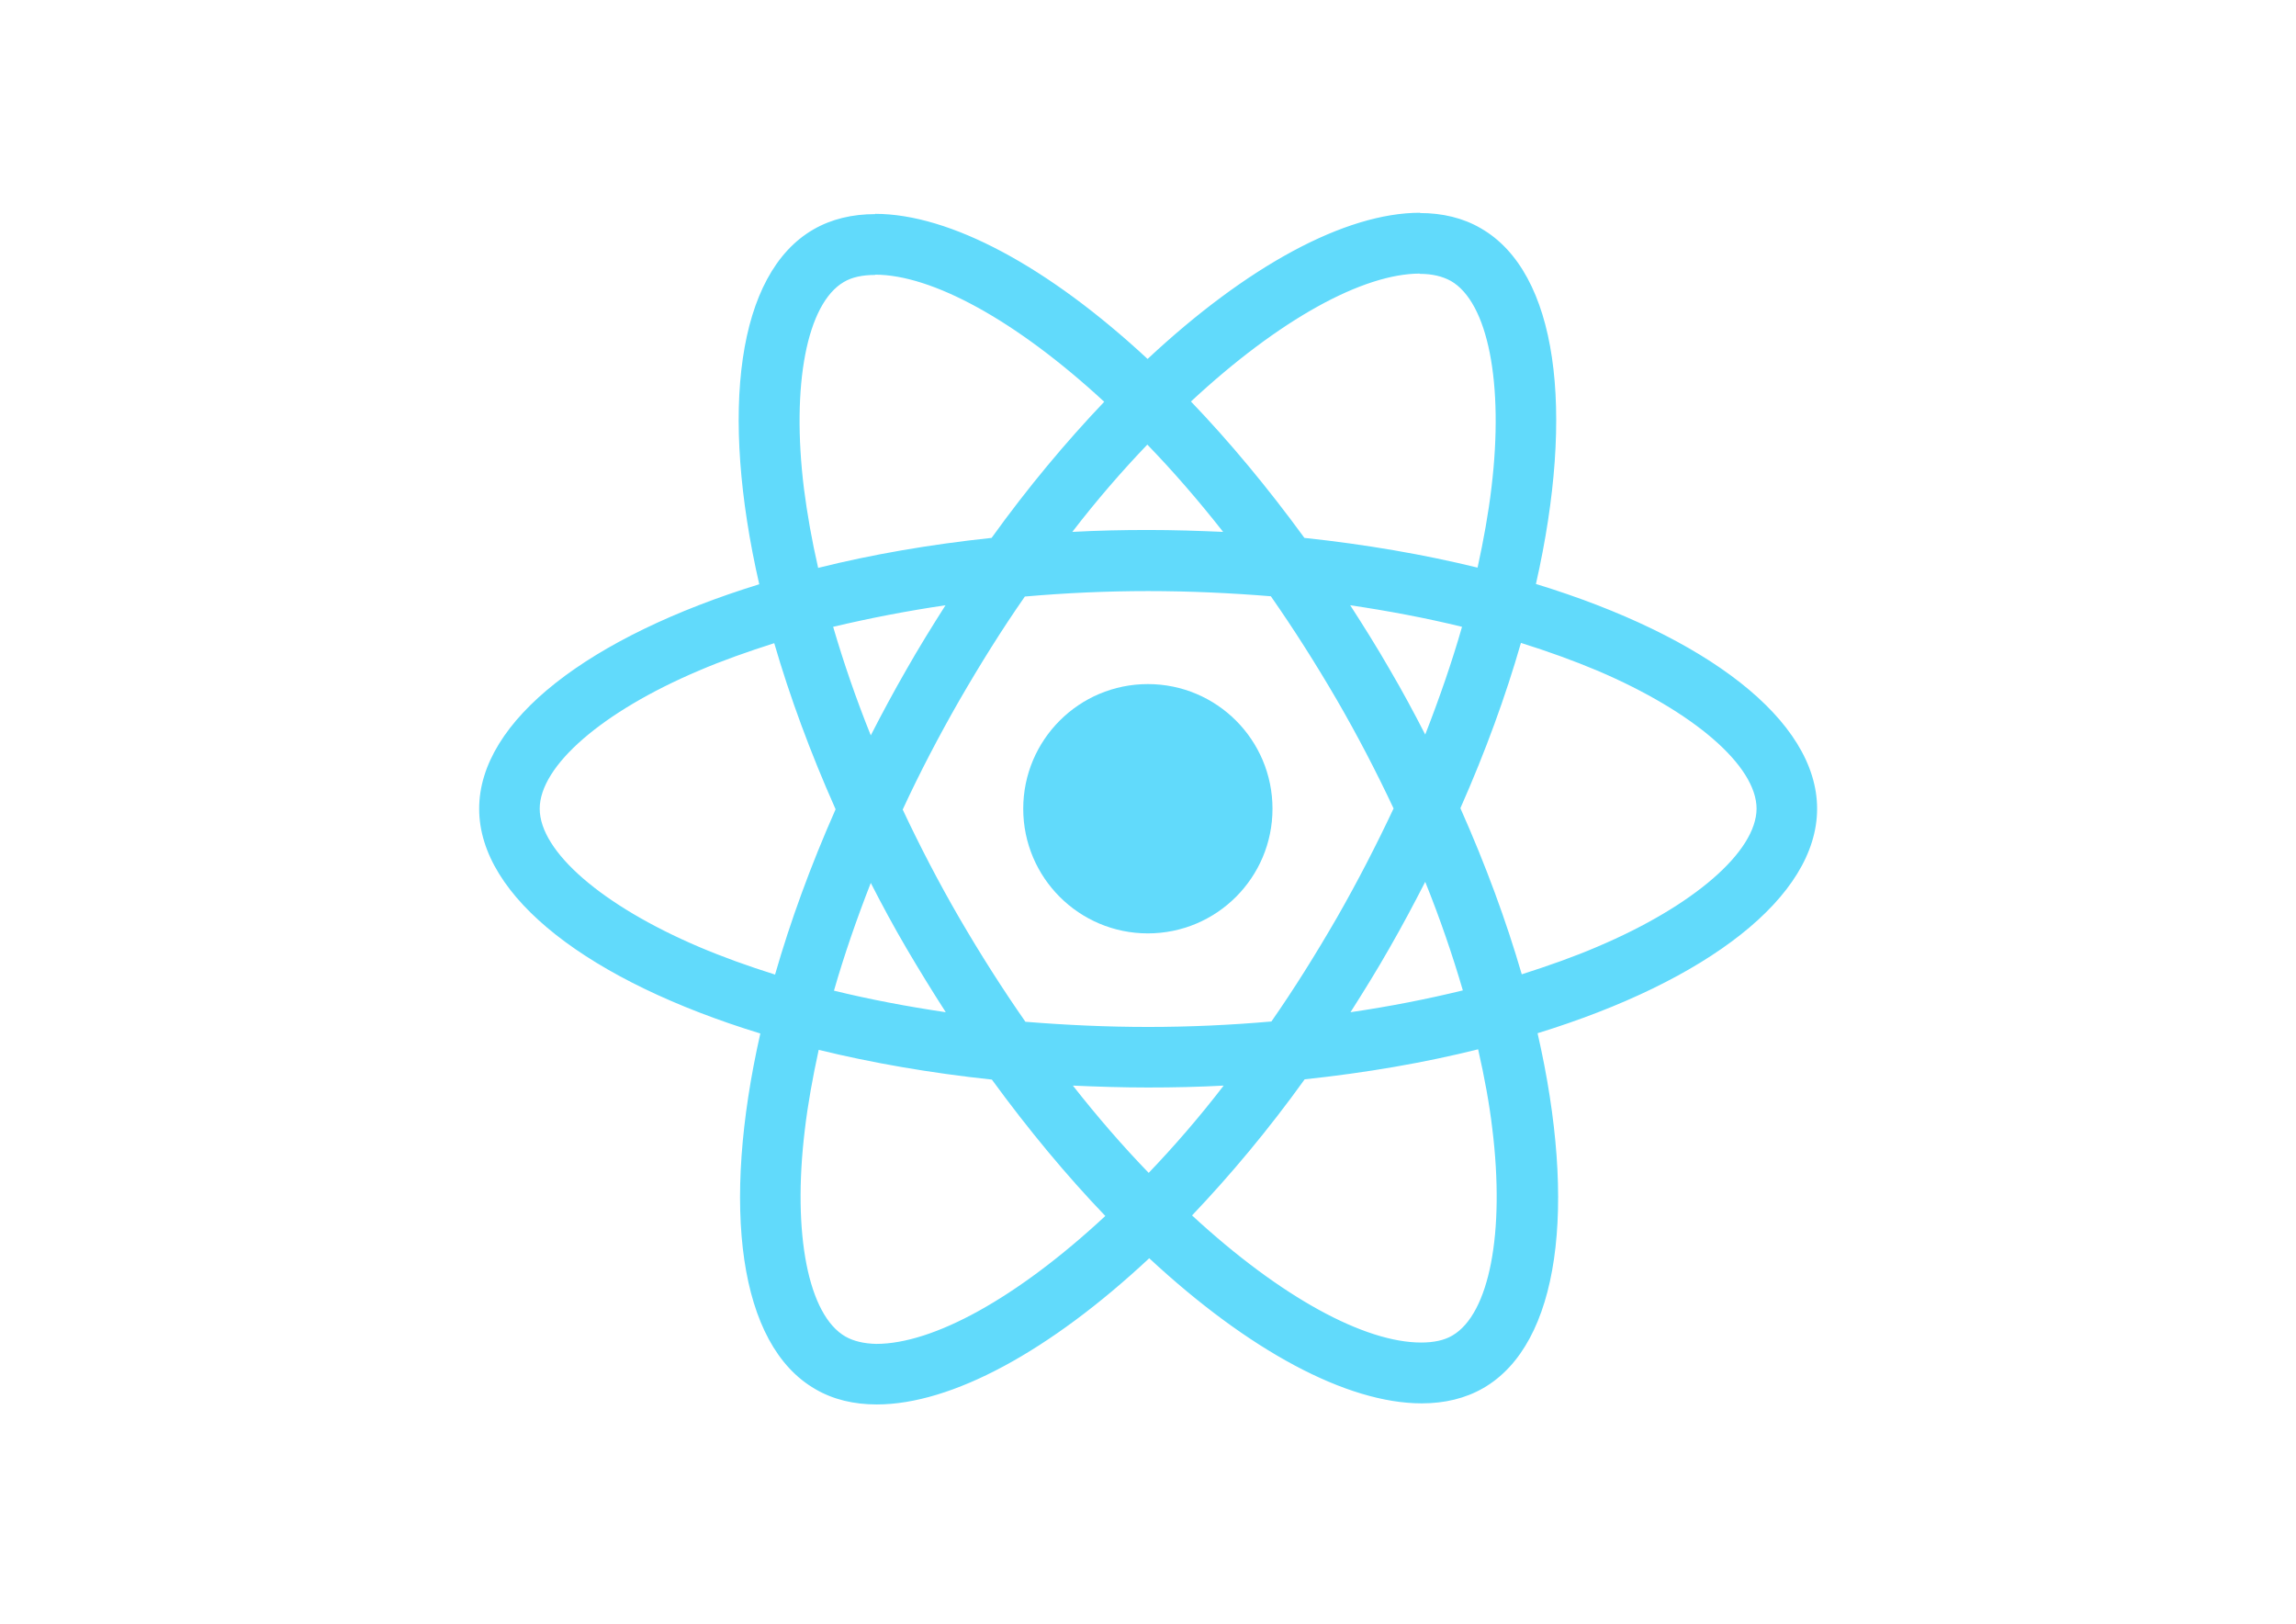
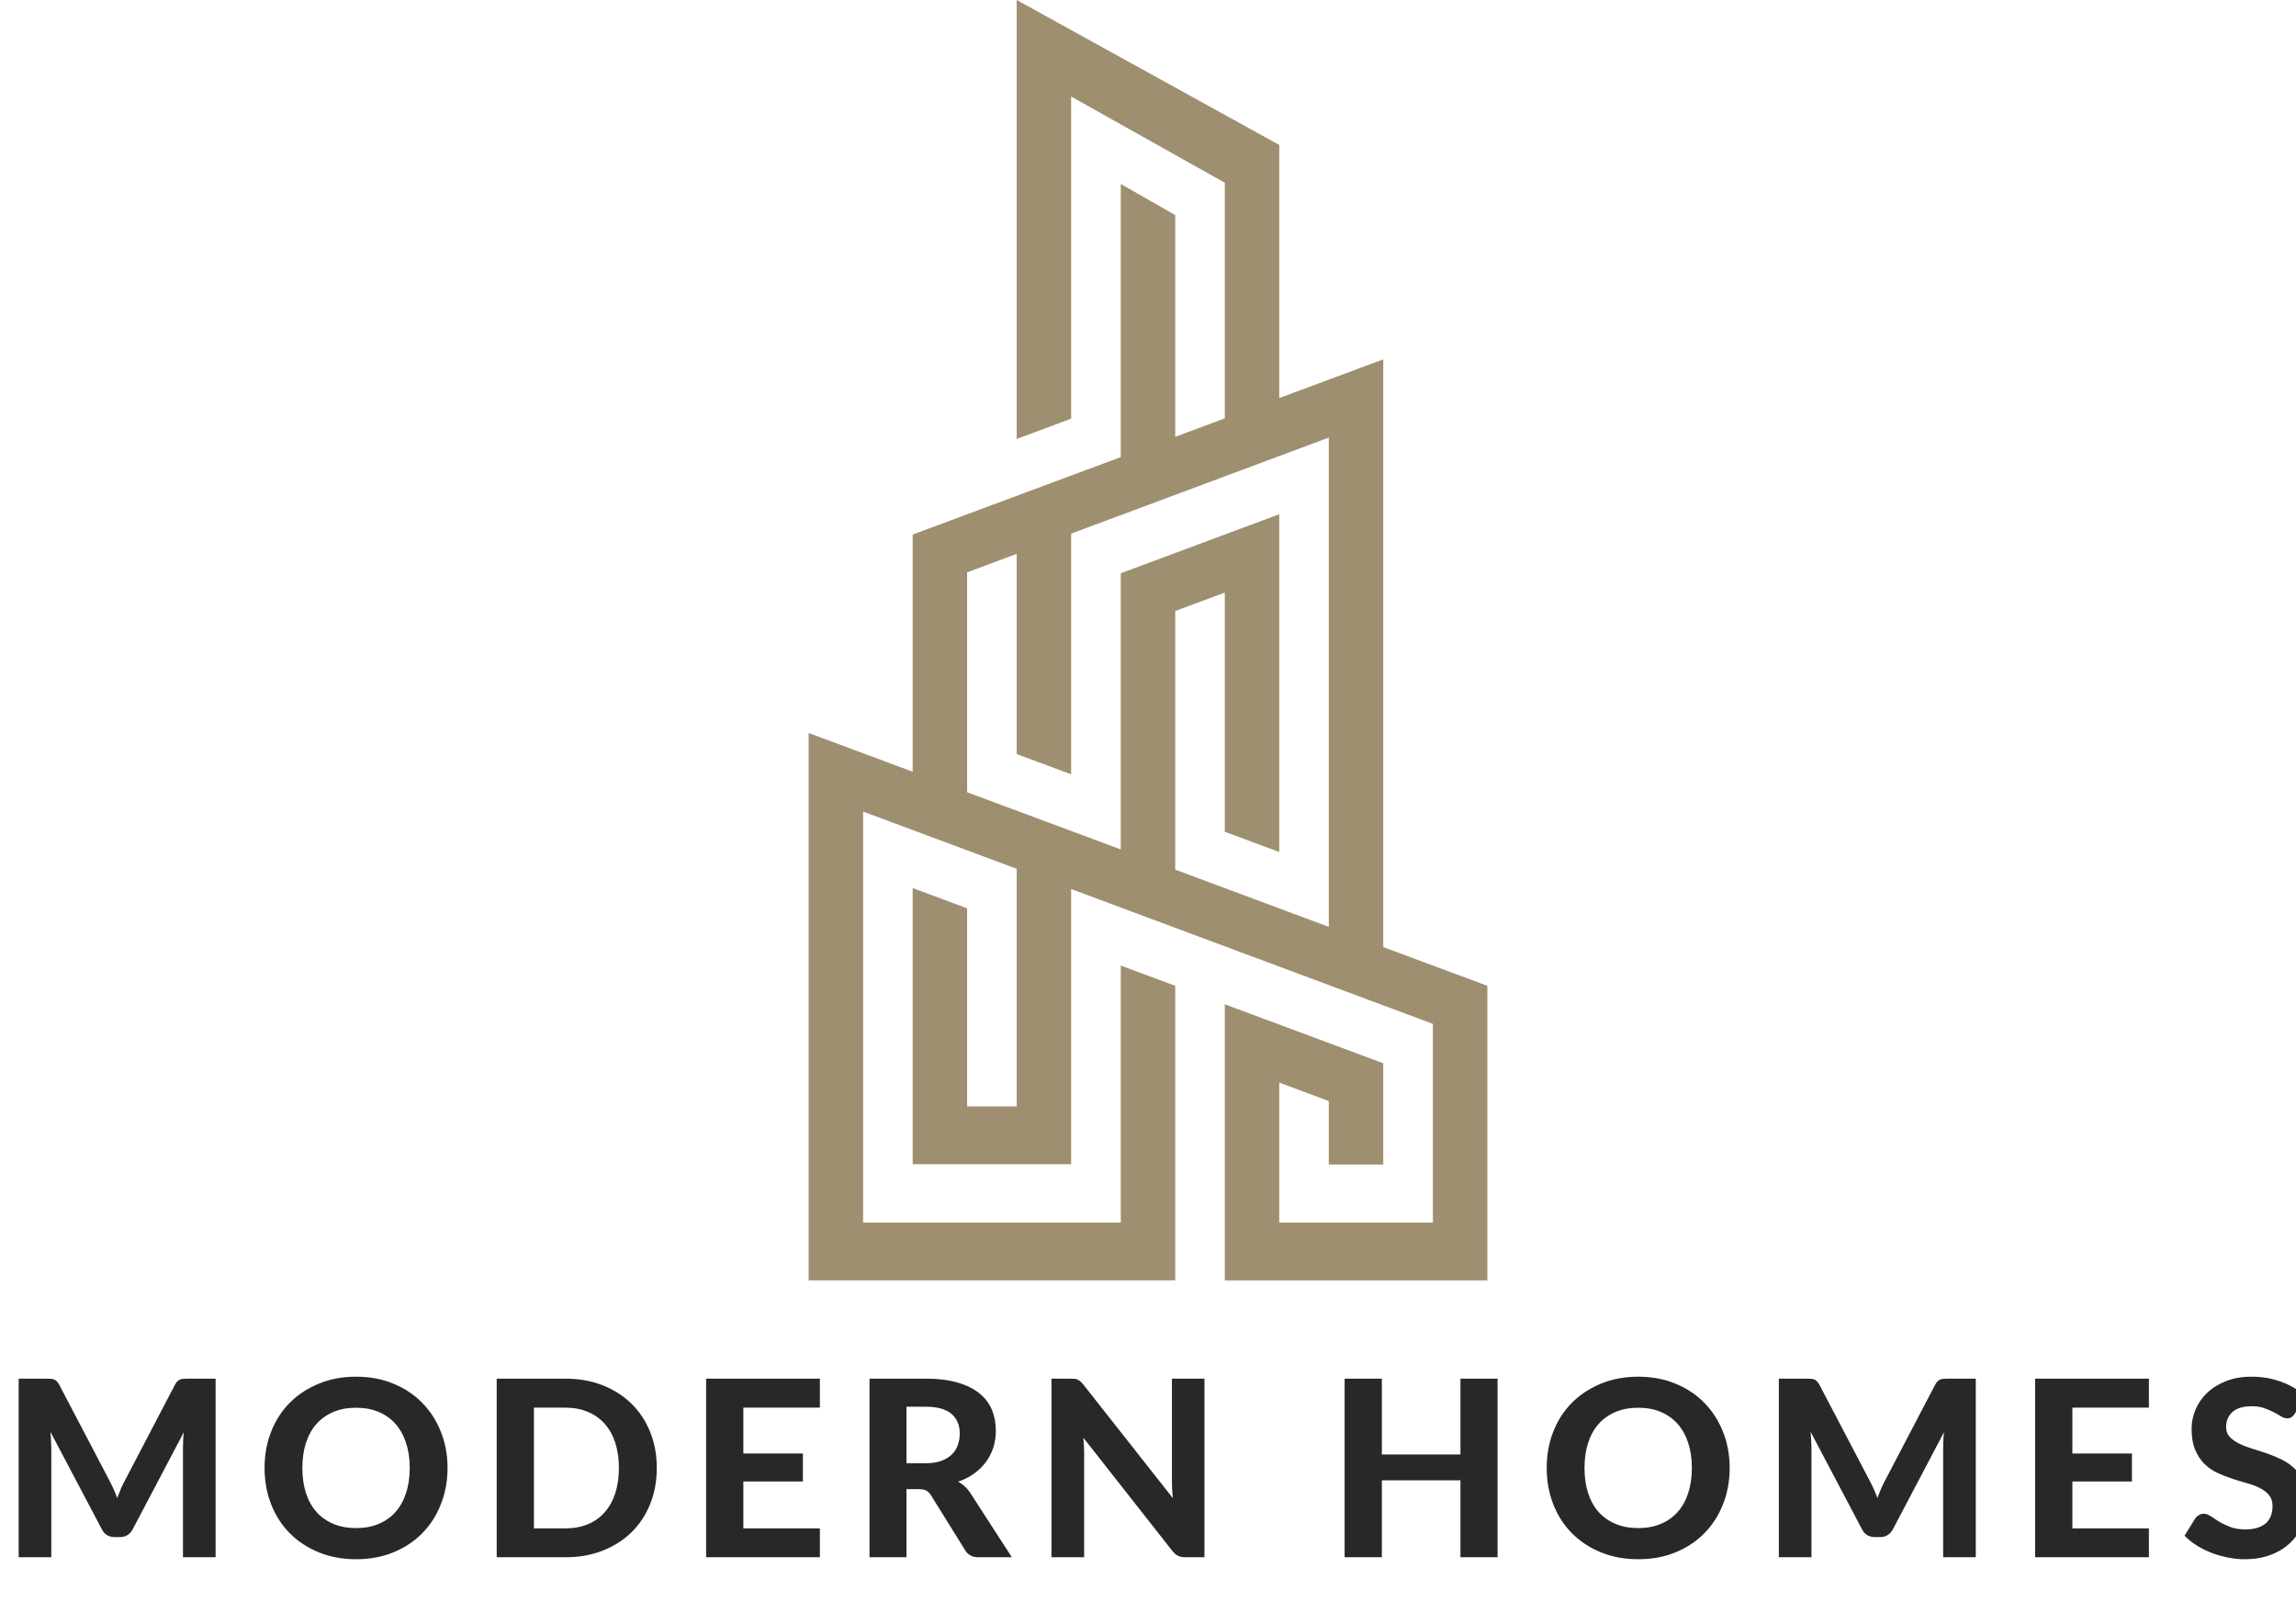
- <svg xmlns="http://www.w3.org/2000/svg" viewBox="0 0 841.9 595.3">
-   <g fill="#61DAFB">
-     <path d="M666.3 296.5c0-32.5-40.7-63.3-103.1-82.4 14.4-63.6 8-114.2-20.2-130.4-6.5-3.8-14.1-5.6-22.4-5.6v22.3c4.6 0 8.3.9 11.4 2.6 13.6 7.8 19.5 37.5 14.9 75.7-1.1 9.4-2.9 19.3-5.1 29.4-19.6-4.8-41-8.5-63.5-10.9-13.5-18.5-27.5-35.3-41.6-50 32.6-30.3 63.2-46.9 84-46.9V78c-27.5 0-63.5 19.6-99.9 53.6-36.4-33.8-72.4-53.2-99.9-53.2v22.3c20.7 0 51.4 16.5 84 46.6-14 14.7-28 31.4-41.3 49.9-22.6 2.4-44 6.1-63.6 11-2.3-10-4-19.7-5.2-29-4.7-38.2 1.1-67.9 14.6-75.8 3-1.8 6.9-2.6 11.5-2.6V78.5c-8.4 0-16 1.8-22.6 5.6-28.1 16.2-34.4 66.7-19.9 130.1-62.2 19.2-102.7 49.9-102.7 82.3 0 32.5 40.7 63.3 103.1 82.4-14.4 63.6-8 114.2 20.2 130.4 6.5 3.8 14.1 5.6 22.5 5.6 27.5 0 63.5-19.6 99.9-53.6 36.4 33.8 72.4 53.2 99.9 53.2 8.4 0 16-1.8 22.6-5.6 28.1-16.2 34.4-66.7 19.9-130.1 62-19.1 102.5-49.9 102.5-82.3zm-130.2-66.7c-3.7 12.9-8.3 26.2-13.5 39.5-4.1-8-8.4-16-13.1-24-4.6-8-9.5-15.8-14.4-23.4 14.2 2.1 27.9 4.7 41 7.9zm-45.8 106.5c-7.8 13.5-15.8 26.3-24.1 38.2-14.9 1.3-30 2-45.2 2-15.1 0-30.2-.7-45-1.9-8.3-11.9-16.4-24.6-24.2-38-7.6-13.1-14.5-26.4-20.8-39.8 6.2-13.4 13.2-26.8 20.7-39.9 7.8-13.5 15.8-26.3 24.1-38.2 14.9-1.3 30-2 45.2-2 15.1 0 30.2.7 45 1.9 8.3 11.9 16.4 24.6 24.2 38 7.6 13.1 14.5 26.4 20.8 39.8-6.3 13.4-13.2 26.8-20.7 39.9zm32.3-13c5.4 13.4 10 26.8 13.8 39.8-13.1 3.2-26.9 5.9-41.2 8 4.9-7.7 9.8-15.6 14.4-23.7 4.6-8 8.9-16.1 13-24.1zM421.2 430c-9.3-9.6-18.6-20.3-27.8-32 9 .4 18.2.7 27.5.7 9.4 0 18.7-.2 27.8-.7-9 11.7-18.3 22.4-27.5 32zm-74.4-58.9c-14.2-2.1-27.9-4.7-41-7.9 3.7-12.9 8.3-26.2 13.5-39.5 4.1 8 8.4 16 13.1 24 4.7 8 9.5 15.8 14.4 23.4zM420.7 163c9.3 9.6 18.6 20.3 27.8 32-9-.4-18.2-.7-27.5-.7-9.4 0-18.7.2-27.8.7 9-11.7 18.3-22.4 27.5-32zm-74 58.9c-4.9 7.7-9.8 15.6-14.4 23.7-4.6 8-8.9 16-13 24-5.4-13.4-10-26.8-13.8-39.8 13.1-3.1 26.9-5.8 41.2-7.9zm-90.5 125.2c-35.4-15.1-58.3-34.9-58.3-50.6 0-15.7 22.9-35.6 58.3-50.6 8.6-3.7 18-7 27.7-10.1 5.7 19.6 13.2 40 22.5 60.9-9.2 20.8-16.6 41.1-22.2 60.6-9.9-3.1-19.3-6.5-28-10.2zM310 490c-13.6-7.8-19.5-37.5-14.9-75.7 1.1-9.4 2.9-19.3 5.1-29.4 19.6 4.8 41 8.5 63.5 10.9 13.5 18.5 27.5 35.3 41.6 50-32.6 30.3-63.2 46.9-84 46.9-4.5-.1-8.3-1-11.3-2.7zm237.2-76.2c4.7 38.2-1.1 67.9-14.6 75.8-3 1.8-6.9 2.6-11.5 2.6-20.7 0-51.4-16.5-84-46.6 14-14.7 28-31.4 41.3-49.9 22.6-2.4 44-6.1 63.6-11 2.3 10.1 4.1 19.8 5.2 29.1zm38.5-66.7c-8.6 3.7-18 7-27.7 10.1-5.7-19.6-13.2-40-22.5-60.9 9.2-20.8 16.6-41.1 22.2-60.6 9.9 3.1 19.3 6.5 28.1 10.2 35.4 15.1 58.3 34.9 58.3 50.6-.1 15.7-23 35.6-58.4 50.6zM320.8 78.4z" />
-     <circle cx="420.9" cy="296.5" r="45.7" />
-     <path d="M520.5 78.1z" />
-   </g>
+ <svg xmlns="http://www.w3.org/2000/svg" id="graphics" viewBox="0 0 382.53 266.72">
+   <defs>
+     <style>.cls-1{fill:#9e8f70;}.cls-2{font-size:41px;fill:#282828;font-family:Lato-Black, Lato;font-weight:800;letter-spacing:0.09em;}</style>
+   </defs>
+   <path class="cls-1" d="M271.26,189.21V91.31l-17.33,6.45V55.59L210.19,31.45v73.12l9.07-3.38V47.53l25.6,14.36v39.25l-8.26,3.07V67.28l-9.07-5.19v45.5l-34.67,12.9V160l-17.33-6.45v91.18H236.6V195.66l-9.07-3.37V235.1H184.6V166.64l25.59,9.53v39.58h-8.26v-33l-9.07-3.37v46h26.4V179.54L279.53,202V235.1h-25.6V211.78l8.26,3.08v10.57h9.07V208.56l-26.4-9.82v46H288.6V195.66Zm-9.07-3.37-25.59-9.53V133.23l8.26-3.07V170l9.07,3.37V117.11l-26.4,9.83v46l-25.6-9.52V126.79l8.26-3.08v33.35l9.07,3.37V120.34l42.93-16Z" transform="translate(-40.8 -31.45)" />
+   <text class="cls-2" transform="translate(0 259.4)">MODERN HOMES</text>
</svg>
